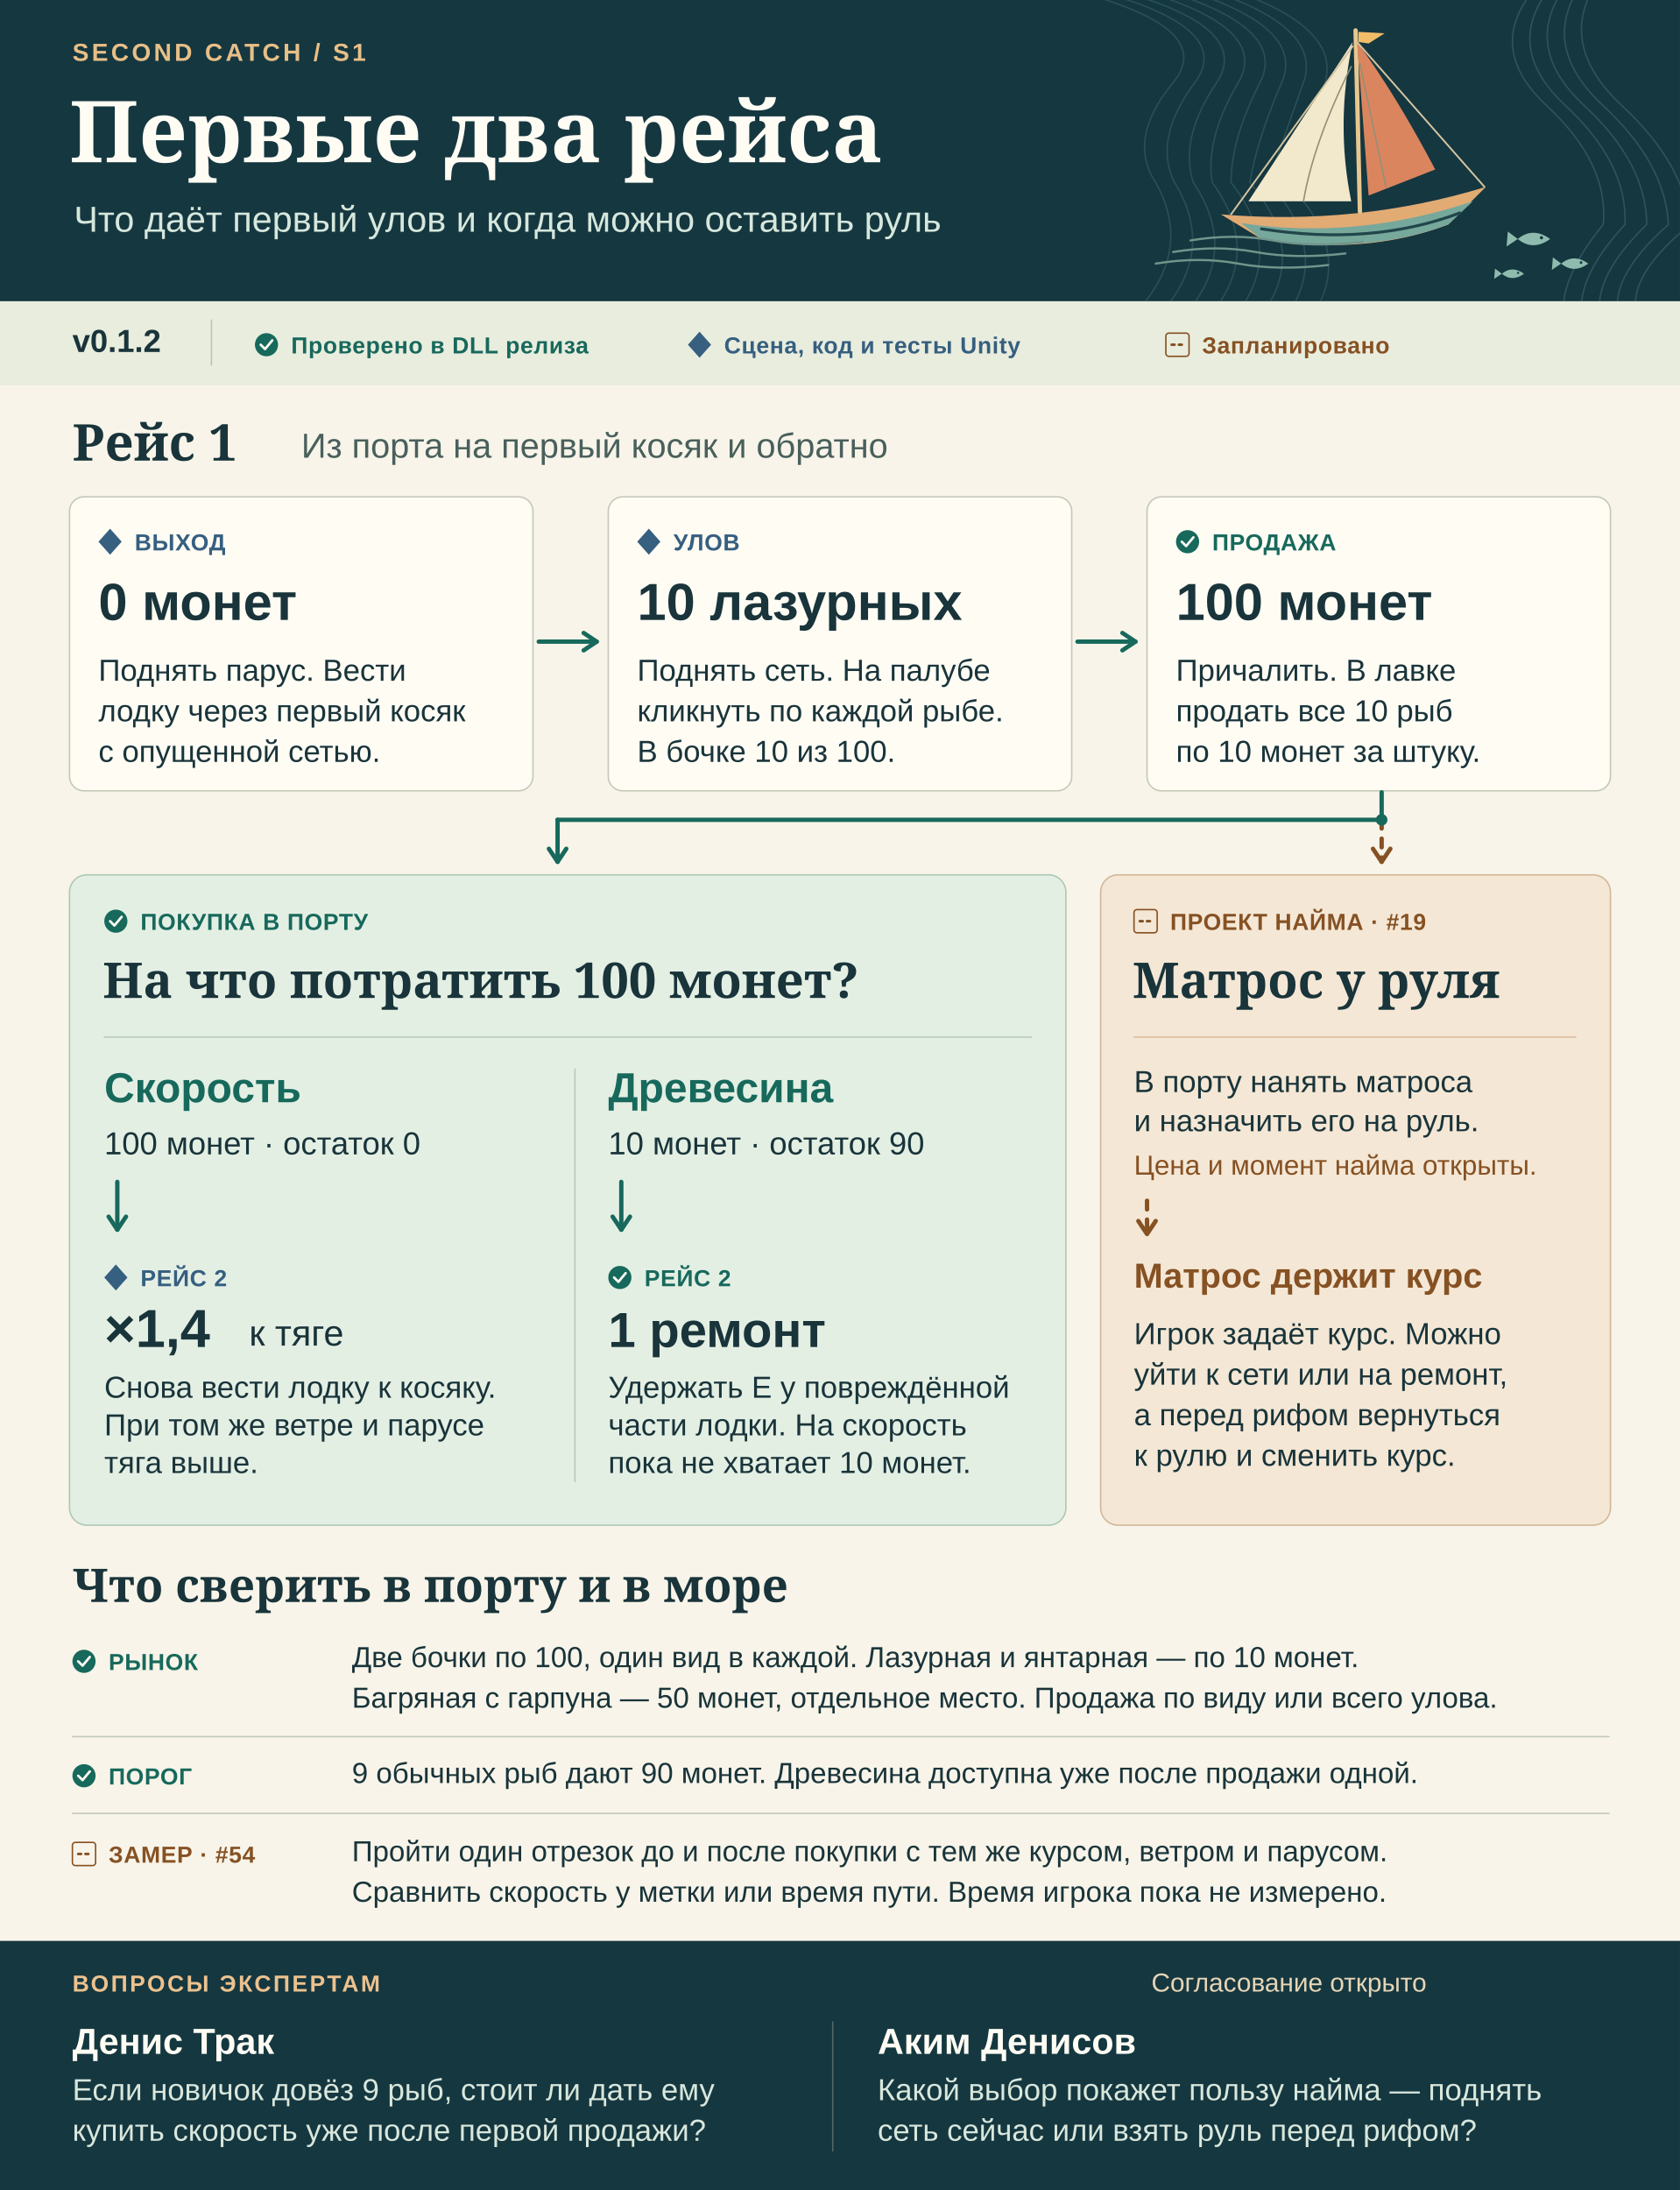
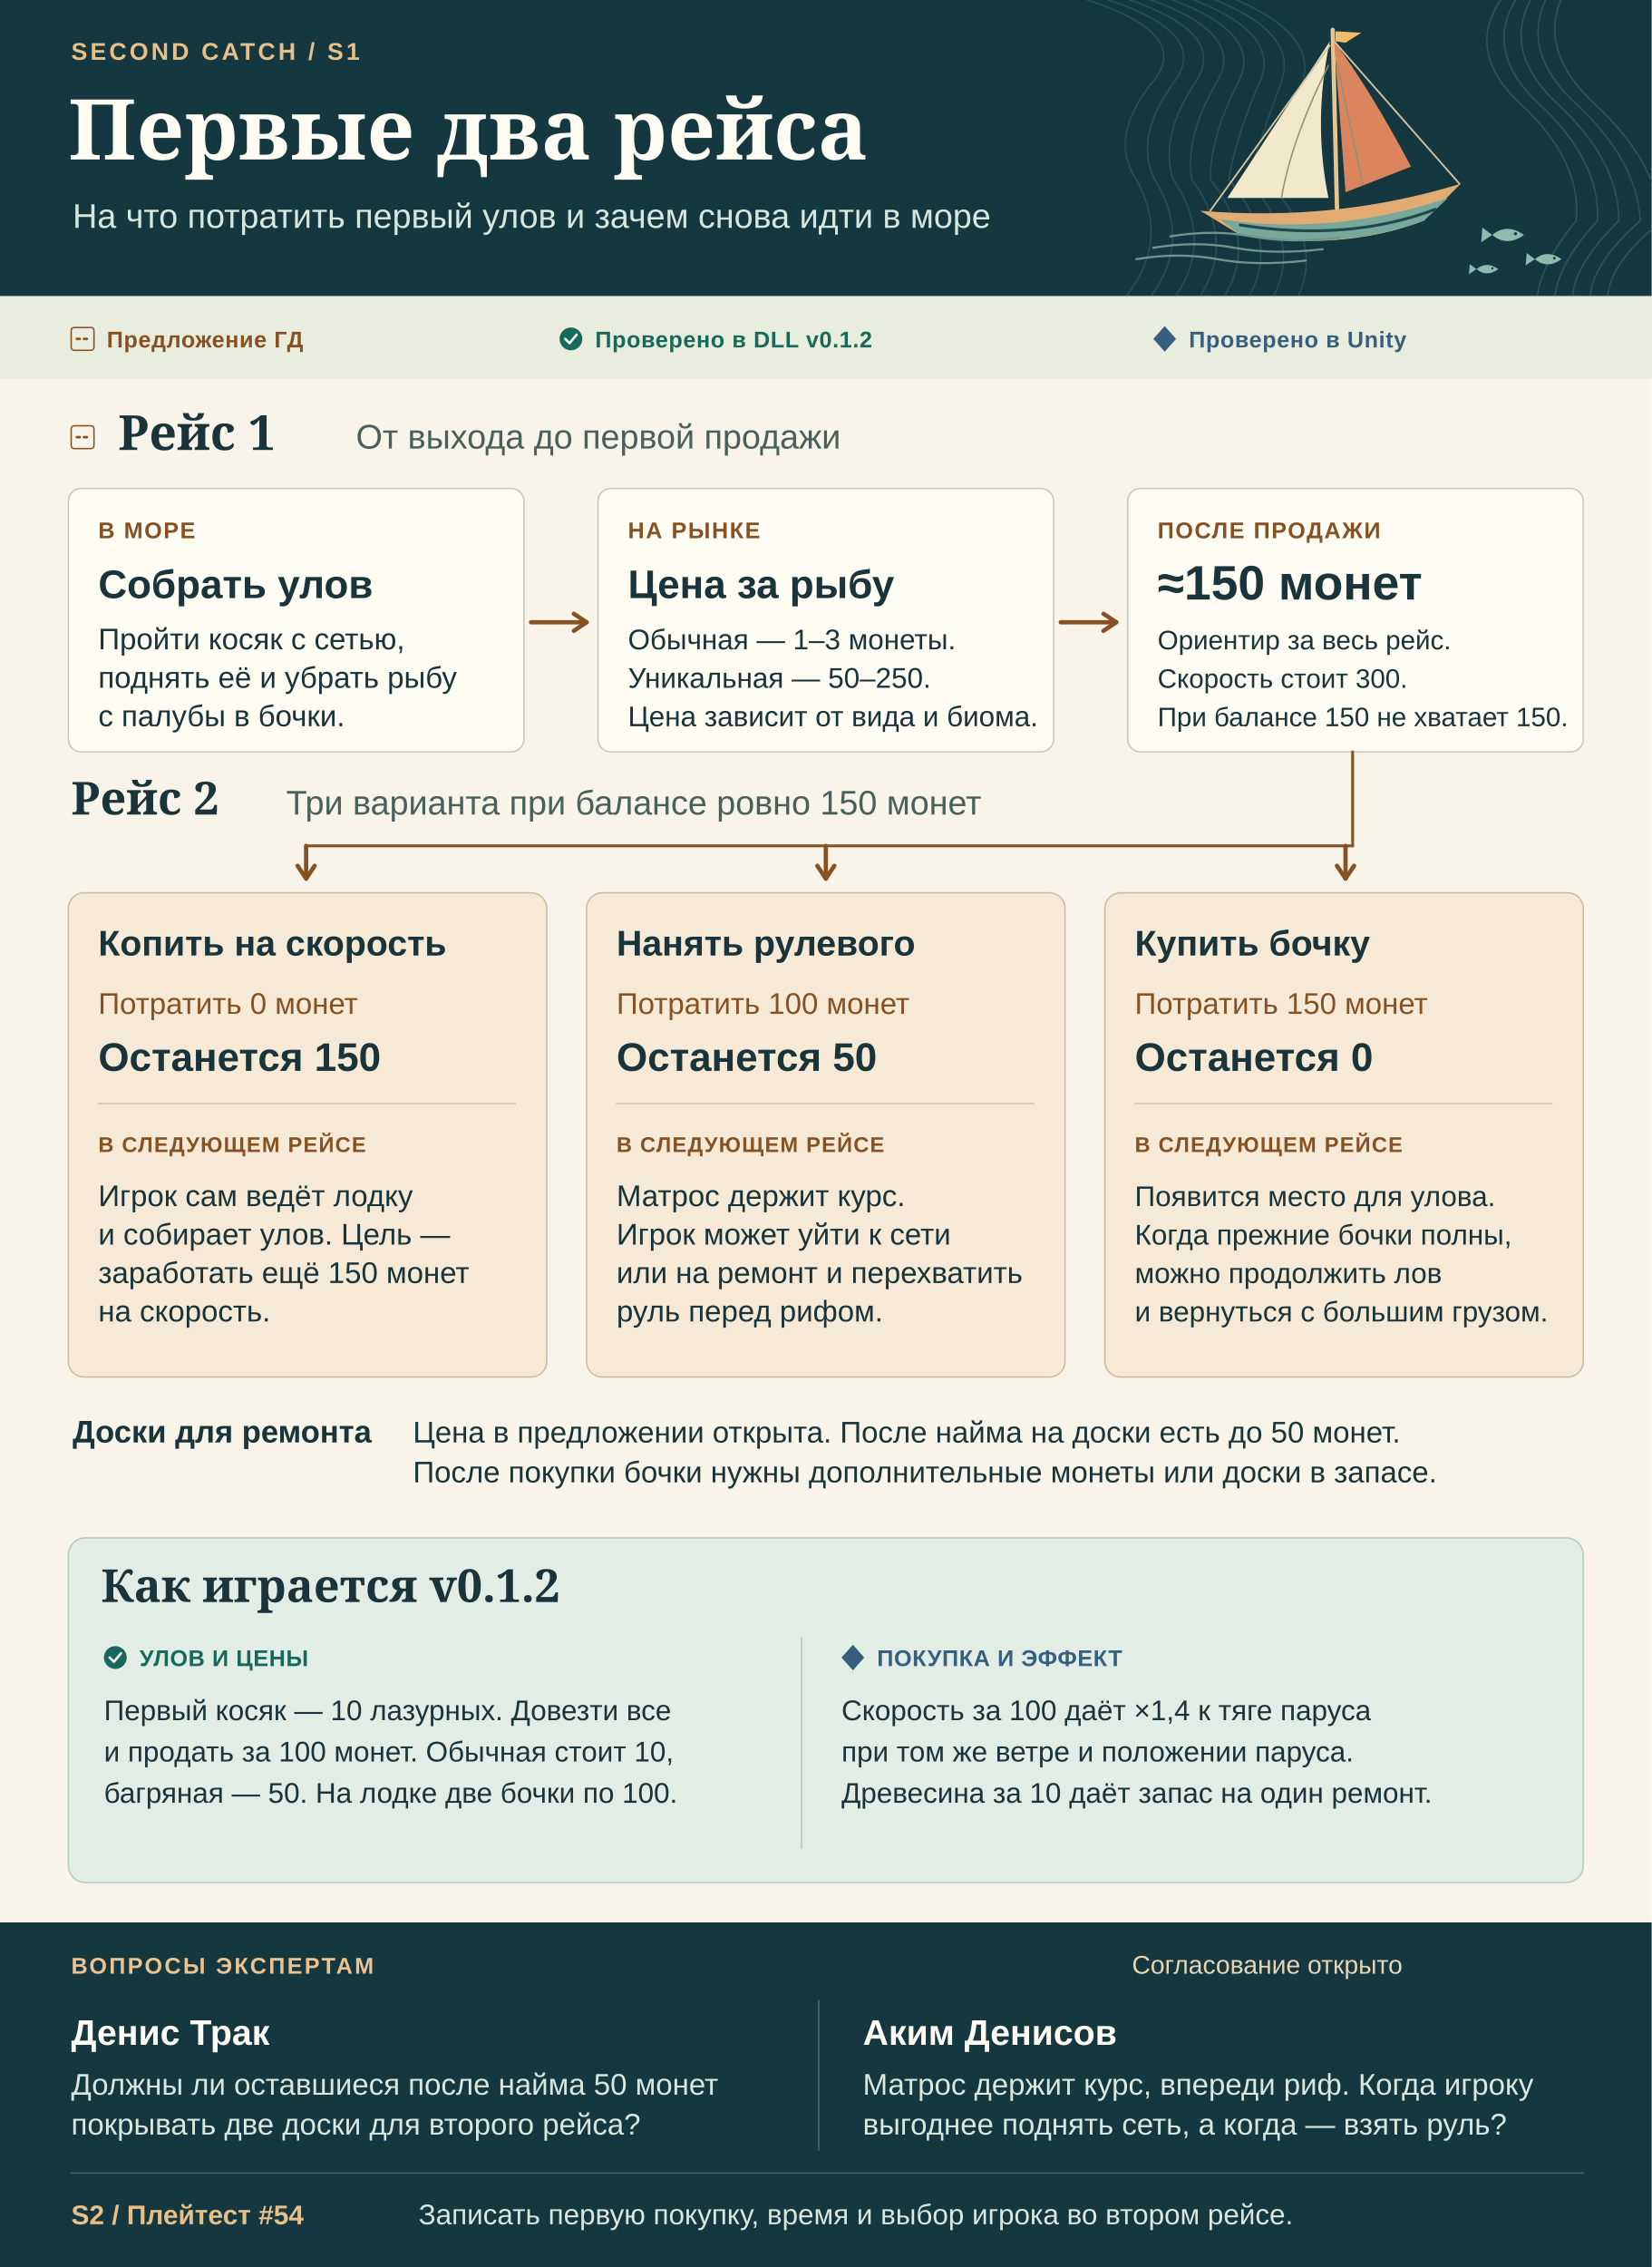
- <svg xmlns="http://www.w3.org/2000/svg" width="1160" height="1512" viewBox="0 0 1160 1512" role="img" aria-labelledby="title desc">
-   <rect x="0" y="0" width="1160" height="1512" rx="0" fill="#f8f4e9" stroke="none" />
+ <svg xmlns="http://www.w3.org/2000/svg" width="1160" height="1592" viewBox="0 0 1160 1592" role="img" aria-labelledby="title desc">
+   <rect x="0" y="0" width="1160" height="1592" rx="0" fill="#f8f4e9" stroke="none" />
  <rect x="0" y="0" width="1160" height="208" rx="0" fill="#153740" stroke="none" />
  <defs>
    <clipPath id="chart">
      <rect x="748" y="0" width="412" height="208" />
    </clipPath>
  </defs>
  <g clip-path="url(#chart)">
    <path d="M735 -8 Q842 18 810 57 T798 126 Q827 178 775 225" fill="none" stroke="#285057" stroke-width="1" stroke-linejoin="round" stroke-linecap="round" />
    <path d="M751 -8 Q854 18 825 57 T811 126 Q843 178 793 225" fill="none" stroke="#285057" stroke-width="1" stroke-linejoin="round" stroke-linecap="round" />
    <path d="M767 -8 Q866 18 840 57 T824 126 Q859 178 811 225" fill="none" stroke="#285057" stroke-width="1" stroke-linejoin="round" stroke-linecap="round" />
    <path d="M783 -8 Q878 18 855 57 T837 126 Q875 178 829 225" fill="none" stroke="#285057" stroke-width="1" stroke-linejoin="round" stroke-linecap="round" />
    <path d="M799 -8 Q890 18 870 57 T850 126 Q891 178 847 225" fill="none" stroke="#285057" stroke-width="1" stroke-linejoin="round" stroke-linecap="round" />
    <path d="M815 -8 Q902 18 885 57 T863 126 Q907 178 865 225" fill="none" stroke="#285057" stroke-width="1" stroke-linejoin="round" stroke-linecap="round" />
    <path d="M831 -8 Q914 18 900 57 T876 126 Q923 178 883 225" fill="none" stroke="#285057" stroke-width="1" stroke-linejoin="round" stroke-linecap="round" />
    <path d="M847 -8 Q926 18 915 57 T889 126 Q939 178 901 225" fill="none" stroke="#285057" stroke-width="1" stroke-linejoin="round" stroke-linecap="round" />
    <path d="M1060 -8 Q1025 33 1068 73 T1107 155 Q1075 194 1080 222" fill="none" stroke="#30535a" stroke-width="1" stroke-linejoin="round" stroke-linecap="round" />
    <path d="M1070 -8 Q1038 33 1081 73 T1122 155 Q1086 194 1093 222" fill="none" stroke="#30535a" stroke-width="1" stroke-linejoin="round" stroke-linecap="round" />
    <path d="M1080 -8 Q1051 33 1094 73 T1137 155 Q1097 194 1106 222" fill="none" stroke="#30535a" stroke-width="1" stroke-linejoin="round" stroke-linecap="round" />
    <path d="M1090 -8 Q1064 33 1107 73 T1152 155 Q1108 194 1119 222" fill="none" stroke="#30535a" stroke-width="1" stroke-linejoin="round" stroke-linecap="round" />
    <path d="M1100 -8 Q1077 33 1120 73 T1167 155 Q1119 194 1132 222" fill="none" stroke="#30535a" stroke-width="1" stroke-linejoin="round" stroke-linecap="round" />
    <path d="M843 148Q938 156 1026 129L1000 155Q942 177 871 165Z" fill="#e1ab73" stroke="none" stroke-width="1" stroke-linejoin="round" stroke-linecap="round" />
    <path d="M857 154Q936 166 1017 139L1000 155Q944 176 871 165Z" fill="#76a89b" stroke="none" stroke-width="1" stroke-linejoin="round" stroke-linecap="round" />
    <path d="M871 158Q947 170 1008 147" fill="none" stroke="#21464b" stroke-width="2" stroke-linejoin="round" stroke-linecap="round" />
    <path d="M939 146L936 21" fill="none" stroke="#e7c790" stroke-width="3" stroke-linejoin="round" stroke-linecap="round" />
    <path d="M934 29L862 139L933 139Q922 85 934 29Z" fill="#f2e8cc" stroke="none" stroke-width="1" stroke-linejoin="round" stroke-linecap="round" />
    <path d="M937 29Q963 64 991 117L945 135Z" fill="#db855e" stroke="none" stroke-width="1" stroke-linejoin="round" stroke-linecap="round" />
    <path d="M937 29L1025 129M934 32L850 148" fill="none" stroke="#d4c5a0" stroke-width="1.2" stroke-linejoin="round" stroke-linecap="round" />
    <path d="M933 46Q907 98 900 139M939 44L957 129" fill="none" stroke="#928f77" stroke-width="1" stroke-linejoin="round" stroke-linecap="round" />
    <path d="M938 22L956 23L945 30L938 29Z" fill="#f2bd68" stroke="none" stroke-width="1" stroke-linejoin="round" stroke-linecap="round" />
    <path d="M822 166q30 -5 57 0t62 1" fill="none" stroke="#71958a" stroke-width="1.5" stroke-linejoin="round" stroke-linecap="round" />
    <path d="M810 174q30 -5 57 0t62 1" fill="none" stroke="#71958a" stroke-width="1.5" stroke-linejoin="round" stroke-linecap="round" />
    <path d="M798 182q30 -5 57 0t62 1" fill="none" stroke="#71958a" stroke-width="1.5" stroke-linejoin="round" stroke-linecap="round" />
    <g transform="translate(1048 165) scale(0.86)">
      <path d="M0 0Q12 -10 26 0Q12 10 0 0L-9 6L-8 -6Z" fill="#8ebbae" stroke="none" stroke-width="1" stroke-linejoin="round" stroke-linecap="round" />
      <circle cx="19" cy="-1" r="1.3" fill="#153740" stroke="none" stroke-width="1" />
    </g>
    <g transform="translate(1078 182) scale(0.72)">
      <path d="M0 0Q12 -10 26 0Q12 10 0 0L-9 6L-8 -6Z" fill="#8ebbae" stroke="none" stroke-width="1" stroke-linejoin="round" stroke-linecap="round" />
      <circle cx="19" cy="-1" r="1.3" fill="#153740" stroke="none" stroke-width="1" />
    </g>
    <g transform="translate(1037 189) scale(0.59)">
      <path d="M0 0Q12 -10 26 0Q12 10 0 0L-9 6L-8 -6Z" fill="#8ebbae" stroke="none" stroke-width="1" stroke-linejoin="round" stroke-linecap="round" />
      <circle cx="19" cy="-1" r="1.3" fill="#153740" stroke="none" stroke-width="1" />
    </g>
  </g>
  <text x="50" y="42" font-family="Arial, sans-serif" font-size="17" font-weight="700" fill="#e7bf87" letter-spacing="2">SECOND CATCH   /   S1</text>
  <text x="48" y="112" font-family="Georgia, serif" font-size="59" font-weight="700" fill="#fffcf4" letter-spacing="0">Первые два рейса</text>
-   <text x="51" y="160" font-family="Arial, sans-serif" font-size="25" font-weight="400" fill="#d6e7dc" letter-spacing="0">Что даёт первый улов и когда можно оставить руль</text>
+   <text x="51" y="160" font-family="Arial, sans-serif" font-size="24" font-weight="400" fill="#d6e7dc" letter-spacing="0">На что потратить первый улов и зачем снова идти в море</text>
  <rect x="0" y="208" width="1160" height="58" rx="0" fill="#e9edde" stroke="none" />
-   <text x="50" y="243" font-family="Arial, sans-serif" font-size="22" font-weight="700" fill="#19343a" letter-spacing="0">v0.1.2</text>
-   <path d="M146 221L146 252" fill="none" stroke="#bdc6b7" stroke-width="1" stroke-linejoin="round" stroke-linecap="round" />
-   <circle cx="184" cy="238" r="8" fill="#17695c" stroke="none" stroke-width="1" />
-   <path d="M180 238l3 3l5 -6" fill="none" stroke="#fffcf4" stroke-width="1.7" stroke-linejoin="round" stroke-linecap="round" />
-   <text x="201" y="244" font-family="Arial, sans-serif" font-size="16" font-weight="700" fill="#17695c" letter-spacing="0.4">Проверено в DLL релиза</text>
-   <path d="M483 229l8 9l-8 9l-8 -9Z" fill="#365f80" stroke="none" stroke-width="1" stroke-linejoin="round" stroke-linecap="round" />
-   <text x="500" y="244" font-family="Arial, sans-serif" font-size="16" font-weight="700" fill="#365f80" letter-spacing="0.4">Сцена, код и тесты Unity</text>
-   <rect x="805" y="230" width="16" height="16" rx="2" fill="none" stroke="#865123" />
-   <path d="M809 238h8" fill="none" stroke="#865123" stroke-width="1.8" stroke-linejoin="round" stroke-linecap="round" stroke-dasharray="2 3" />
-   <text x="830" y="244" font-family="Arial, sans-serif" font-size="16" font-weight="700" fill="#865123" letter-spacing="0.4">Запланировано</text>
-   <text x="50" y="318" font-family="Georgia, serif" font-size="35" font-weight="700" fill="#19343a" letter-spacing="0">Рейс 1</text>
-   <text x="208" y="316" font-family="Arial, sans-serif" font-size="24" font-weight="400" fill="#49605c" letter-spacing="0">Из порта на первый косяк и обратно</text>
-   <rect x="48" y="343" width="320" height="203" rx="10" fill="#fffcf4" stroke="#c5c9b9" />
-   <rect x="420" y="343" width="320" height="203" rx="10" fill="#fffcf4" stroke="#c5c9b9" />
-   <rect x="792" y="343" width="320" height="203" rx="10" fill="#fffcf4" stroke="#c5c9b9" />
-   <path d="M76 365l8 9l-8 9l-8 -9Z" fill="#365f80" stroke="none" stroke-width="1" stroke-linejoin="round" stroke-linecap="round" />
-   <text x="93" y="380" font-family="Arial, sans-serif" font-size="16" font-weight="700" fill="#365f80" letter-spacing="0.4">ВЫХОД</text>
-   <path d="M448 365l8 9l-8 9l-8 -9Z" fill="#365f80" stroke="none" stroke-width="1" stroke-linejoin="round" stroke-linecap="round" />
-   <text x="465" y="380" font-family="Arial, sans-serif" font-size="16" font-weight="700" fill="#365f80" letter-spacing="0.4">УЛОВ</text>
-   <circle cx="820" cy="374" r="8" fill="#17695c" stroke="none" stroke-width="1" />
-   <path d="M816 374l3 3l5 -6" fill="none" stroke="#fffcf4" stroke-width="1.7" stroke-linejoin="round" stroke-linecap="round" />
-   <text x="837" y="380" font-family="Arial, sans-serif" font-size="16" font-weight="700" fill="#17695c" letter-spacing="0.4">ПРОДАЖА</text>
-   <text x="68" y="428" font-family="Arial, sans-serif" font-size="36" font-weight="700" fill="#19343a" letter-spacing="0">0 монет</text>
-   <text x="68" y="470" font-family="Arial, sans-serif" font-size="21" font-weight="400" fill="#19343a" letter-spacing="0">Поднять парус. Вести</text>
-   <text x="68" y="498" font-family="Arial, sans-serif" font-size="21" font-weight="400" fill="#19343a" letter-spacing="0">лодку через первый косяк</text>
-   <text x="68" y="526" font-family="Arial, sans-serif" font-size="21" font-weight="400" fill="#19343a" letter-spacing="0">с опущенной сетью.</text>
-   <text x="440" y="428" font-family="Arial, sans-serif" font-size="36" font-weight="700" fill="#19343a" letter-spacing="0">10 лазурных</text>
-   <text x="440" y="470" font-family="Arial, sans-serif" font-size="21" font-weight="400" fill="#19343a" letter-spacing="0">Поднять сеть. На палубе</text>
-   <text x="440" y="498" font-family="Arial, sans-serif" font-size="21" font-weight="400" fill="#19343a" letter-spacing="0">кликнуть по каждой рыбе.</text>
-   <text x="440" y="526" font-family="Arial, sans-serif" font-size="21" font-weight="400" fill="#19343a" letter-spacing="0">В бочке 10 из 100.</text>
-   <text x="812" y="428" font-family="Arial, sans-serif" font-size="36" font-weight="700" fill="#19343a" letter-spacing="0">100 монет</text>
-   <text x="812" y="470" font-family="Arial, sans-serif" font-size="21" font-weight="400" fill="#19343a" letter-spacing="0">Причалить. В лавке</text>
-   <text x="812" y="498" font-family="Arial, sans-serif" font-size="21" font-weight="400" fill="#19343a" letter-spacing="0">продать все 10 рыб</text>
-   <text x="812" y="526" font-family="Arial, sans-serif" font-size="21" font-weight="400" fill="#19343a" letter-spacing="0">по 10 монет за штуку.</text>
-   <path d="M372 443h40" fill="none" stroke="#17695c" stroke-width="3" stroke-linejoin="round" stroke-linecap="round" />
-   <path d="M403 437L412 443L403 449" fill="none" stroke="#17695c" stroke-width="3" stroke-linejoin="round" stroke-linecap="round" />
-   <path d="M744 443h40" fill="none" stroke="#17695c" stroke-width="3" stroke-linejoin="round" stroke-linecap="round" />
-   <path d="M775 437L784 443L775 449" fill="none" stroke="#17695c" stroke-width="3" stroke-linejoin="round" stroke-linecap="round" />
-   <path d="M954 547v19H385" fill="none" stroke="#17695c" stroke-width="3" stroke-linejoin="round" stroke-linecap="round" />
-   <path d="M385 566v29" fill="none" stroke="#17695c" stroke-width="3" stroke-linejoin="round" stroke-linecap="round" />
-   <path d="M379 586L385 595L391 586" fill="none" stroke="#17695c" stroke-width="3" stroke-linejoin="round" stroke-linecap="round" />
-   <path d="M954 566v29" fill="none" stroke="#865123" stroke-width="3" stroke-linejoin="round" stroke-linecap="round" stroke-dasharray="6 7" />
-   <path d="M948 586L954 595L960 586" fill="none" stroke="#865123" stroke-width="3" stroke-linejoin="round" stroke-linecap="round" />
-   <circle cx="954" cy="566" r="4" fill="#17695c" stroke="none" stroke-width="1" />
-   <rect x="48" y="604" width="688" height="449" rx="12" fill="#e4efe4" stroke="#aec7b8" />
-   <circle cx="80" cy="636" r="8" fill="#17695c" stroke="none" stroke-width="1" />
-   <path d="M76 636l3 3l5 -6" fill="none" stroke="#fffcf4" stroke-width="1.7" stroke-linejoin="round" stroke-linecap="round" />
-   <text x="97" y="642" font-family="Arial, sans-serif" font-size="16" font-weight="700" fill="#17695c" letter-spacing="0.4">ПОКУПКА В ПОРТУ</text>
-   <text x="71" y="689" font-family="Georgia, serif" font-size="34" font-weight="700" fill="#19343a" letter-spacing="0">На что потратить 100 монет?</text>
-   <path d="M72 716L712 716" fill="none" stroke="#b5cabc" stroke-width="1" stroke-linejoin="round" stroke-linecap="round" />
-   <path d="M397 738L397 1023" fill="none" stroke="#b5cabc" stroke-width="1" stroke-linejoin="round" stroke-linecap="round" />
-   <text x="72" y="761" font-family="Arial, sans-serif" font-size="29" font-weight="700" fill="#17695c" letter-spacing="0">Скорость</text>
-   <text x="420" y="761" font-family="Arial, sans-serif" font-size="29" font-weight="700" fill="#17695c" letter-spacing="0">Древесина</text>
-   <text x="72" y="797" font-family="Arial, sans-serif" font-size="22" font-weight="400" fill="#19343a" letter-spacing="0">100 монет · остаток 0</text>
-   <text x="420" y="797" font-family="Arial, sans-serif" font-size="22" font-weight="400" fill="#19343a" letter-spacing="0">10 монет · остаток 90</text>
-   <path d="M81 816v33" fill="none" stroke="#17695c" stroke-width="3" stroke-linejoin="round" stroke-linecap="round" />
-   <path d="M75 840L81 849L87 840" fill="none" stroke="#17695c" stroke-width="3" stroke-linejoin="round" stroke-linecap="round" />
-   <path d="M429 816v33" fill="none" stroke="#17695c" stroke-width="3" stroke-linejoin="round" stroke-linecap="round" />
-   <path d="M423 840L429 849L435 840" fill="none" stroke="#17695c" stroke-width="3" stroke-linejoin="round" stroke-linecap="round" />
-   <path d="M80 873l8 9l-8 9l-8 -9Z" fill="#365f80" stroke="none" stroke-width="1" stroke-linejoin="round" stroke-linecap="round" />
-   <text x="97" y="888" font-family="Arial, sans-serif" font-size="16" font-weight="700" fill="#365f80" letter-spacing="0.4">РЕЙС 2</text>
-   <circle cx="428" cy="882" r="8" fill="#17695c" stroke="none" stroke-width="1" />
-   <path d="M424 882l3 3l5 -6" fill="none" stroke="#fffcf4" stroke-width="1.7" stroke-linejoin="round" stroke-linecap="round" />
-   <text x="445" y="888" font-family="Arial, sans-serif" font-size="16" font-weight="700" fill="#17695c" letter-spacing="0.4">РЕЙС 2</text>
-   <text x="72" y="930" font-family="Arial, sans-serif" font-size="37" font-weight="700" fill="#19343a" letter-spacing="0">×1,4</text>
-   <text x="172" y="929" font-family="Arial, sans-serif" font-size="25" font-weight="400" fill="#19343a" letter-spacing="0">к тяге</text>
-   <text x="420" y="930" font-family="Arial, sans-serif" font-size="34" font-weight="700" fill="#19343a" letter-spacing="0">1 ремонт</text>
-   <text x="72" y="965" font-family="Arial, sans-serif" font-size="21" font-weight="400" fill="#19343a" letter-spacing="0">Снова вести лодку к косяку.</text>
-   <text x="72" y="991" font-family="Arial, sans-serif" font-size="21" font-weight="400" fill="#19343a" letter-spacing="0">При том же ветре и парусе</text>
-   <text x="72" y="1017" font-family="Arial, sans-serif" font-size="21" font-weight="400" fill="#19343a" letter-spacing="0">тяга выше.</text>
-   <text x="420" y="965" font-family="Arial, sans-serif" font-size="21" font-weight="400" fill="#19343a" letter-spacing="0">Удержать E у повреждённой</text>
-   <text x="420" y="991" font-family="Arial, sans-serif" font-size="21" font-weight="400" fill="#19343a" letter-spacing="0">части лодки. На скорость</text>
-   <text x="420" y="1017" font-family="Arial, sans-serif" font-size="21" font-weight="400" fill="#19343a" letter-spacing="0">пока не хватает 10 монет.</text>
-   <rect x="760" y="604" width="352" height="449" rx="12" fill="#f4e7d5" stroke="#d2b898" />
-   <rect x="783" y="628" width="16" height="16" rx="2" fill="none" stroke="#865123" />
-   <path d="M787 636h8" fill="none" stroke="#865123" stroke-width="1.8" stroke-linejoin="round" stroke-linecap="round" stroke-dasharray="2 3" />
-   <text x="808" y="642" font-family="Arial, sans-serif" font-size="16" font-weight="700" fill="#865123" letter-spacing="0.4">ПРОЕКТ НАЙМА · #19</text>
-   <text x="782" y="689" font-family="Georgia, serif" font-size="34" font-weight="700" fill="#19343a" letter-spacing="0">Матрос у руля</text>
-   <path d="M783 716L1088 716" fill="none" stroke="#d8bea0" stroke-width="1" stroke-linejoin="round" stroke-linecap="round" />
-   <text x="783" y="754" font-family="Arial, sans-serif" font-size="21" font-weight="400" fill="#19343a" letter-spacing="0">В порту нанять матроса</text>
-   <text x="783" y="781" font-family="Arial, sans-serif" font-size="21" font-weight="400" fill="#19343a" letter-spacing="0">и назначить его на руль.</text>
-   <text x="783" y="811" font-family="Arial, sans-serif" font-size="19" font-weight="400" fill="#865123" letter-spacing="0">Цена и момент найма открыты.</text>
-   <path d="M792 829v23" fill="none" stroke="#865123" stroke-width="3" stroke-linejoin="round" stroke-linecap="round" stroke-dasharray="6 7" />
-   <path d="M786 843L792 852L798 843" fill="none" stroke="#865123" stroke-width="3" stroke-linejoin="round" stroke-linecap="round" />
-   <text x="783" y="889" font-family="Arial, sans-serif" font-size="24" font-weight="700" fill="#865123" letter-spacing="0">Матрос держит курс</text>
-   <text x="783" y="928" font-family="Arial, sans-serif" font-size="21" font-weight="400" fill="#19343a" letter-spacing="0">Игрок задаёт курс. Можно</text>
-   <text x="783" y="956" font-family="Arial, sans-serif" font-size="21" font-weight="400" fill="#19343a" letter-spacing="0">уйти к сети или на ремонт,</text>
-   <text x="783" y="984" font-family="Arial, sans-serif" font-size="21" font-weight="400" fill="#19343a" letter-spacing="0">а перед рифом вернуться</text>
-   <text x="783" y="1012" font-family="Arial, sans-serif" font-size="21" font-weight="400" fill="#19343a" letter-spacing="0">к рулю и сменить курс.</text>
-   <text x="50" y="1106" font-family="Georgia, serif" font-size="32" font-weight="700" fill="#19343a" letter-spacing="0">Что сверить в порту и в море</text>
-   <circle cx="58" cy="1147" r="8" fill="#17695c" stroke="none" stroke-width="1" />
-   <path d="M54 1147l3 3l5 -6" fill="none" stroke="#fffcf4" stroke-width="1.7" stroke-linejoin="round" stroke-linecap="round" />
-   <text x="75" y="1153" font-family="Arial, sans-serif" font-size="16" font-weight="700" fill="#17695c" letter-spacing="0.4">РЫНОК</text>
-   <text x="243" y="1151" font-family="Arial, sans-serif" font-size="20" font-weight="400" fill="#19343a" letter-spacing="0">Две бочки по 100, один вид в каждой. Лазурная и янтарная — по 10 монет.</text>
-   <text x="243" y="1179" font-family="Arial, sans-serif" font-size="20" font-weight="400" fill="#19343a" letter-spacing="0">Багряная с гарпуна — 50 монет, отдельное место. Продажа по виду или всего улова.</text>
-   <path d="M50 1199L1111 1199" fill="none" stroke="#c5c9b9" stroke-width="1" stroke-linejoin="round" stroke-linecap="round" />
-   <circle cx="58" cy="1226" r="8" fill="#17695c" stroke="none" stroke-width="1" />
-   <path d="M54 1226l3 3l5 -6" fill="none" stroke="#fffcf4" stroke-width="1.7" stroke-linejoin="round" stroke-linecap="round" />
-   <text x="75" y="1232" font-family="Arial, sans-serif" font-size="16" font-weight="700" fill="#17695c" letter-spacing="0.4">ПОРОГ</text>
-   <text x="243" y="1231" font-family="Arial, sans-serif" font-size="20" font-weight="400" fill="#19343a" letter-spacing="0">9 обычных рыб дают 90 монет. Древесина доступна уже после продажи одной.</text>
-   <path d="M50 1252L1111 1252" fill="none" stroke="#c5c9b9" stroke-width="1" stroke-linejoin="round" stroke-linecap="round" />
-   <rect x="50" y="1272" width="16" height="16" rx="2" fill="none" stroke="#865123" />
-   <path d="M54 1280h8" fill="none" stroke="#865123" stroke-width="1.8" stroke-linejoin="round" stroke-linecap="round" stroke-dasharray="2 3" />
-   <text x="75" y="1286" font-family="Arial, sans-serif" font-size="16" font-weight="700" fill="#865123" letter-spacing="0.4">ЗАМЕР · #54</text>
-   <text x="243" y="1285" font-family="Arial, sans-serif" font-size="20" font-weight="400" fill="#19343a" letter-spacing="0">Пройти один отрезок до и после покупки с тем же курсом, ветром и парусом.</text>
-   <text x="243" y="1313" font-family="Arial, sans-serif" font-size="20" font-weight="400" fill="#19343a" letter-spacing="0">Сравнить скорость у метки или время пути. Время игрока пока не измерено.</text>
-   <rect x="0" y="1340" width="1160" height="172" rx="0" fill="#153740" stroke="none" />
-   <text x="50" y="1375" font-family="Arial, sans-serif" font-size="16" font-weight="700" fill="#ecc28e" letter-spacing="1.5">ВОПРОСЫ ЭКСПЕРТАМ</text>
-   <text x="795" y="1375" font-family="Arial, sans-serif" font-size="18" font-weight="400" fill="#e6d5b6" letter-spacing="0">Согласование открыто</text>
-   <path d="M575 1396L575 1485" fill="none" stroke="#4e6768" stroke-width="1" stroke-linejoin="round" stroke-linecap="round" />
-   <text x="50" y="1418" font-family="Arial, sans-serif" font-size="25" font-weight="700" fill="#fffcf4" letter-spacing="0">Денис Трак</text>
-   <text x="50" y="1450" font-family="Arial, sans-serif" font-size="21" font-weight="400" fill="#d9e7dc" letter-spacing="0">Если новичок довёз 9 рыб, стоит ли дать ему</text>
-   <text x="50" y="1478" font-family="Arial, sans-serif" font-size="21" font-weight="400" fill="#d9e7dc" letter-spacing="0">купить скорость уже после первой продажи?</text>
-   <text x="606" y="1418" font-family="Arial, sans-serif" font-size="25" font-weight="700" fill="#fffcf4" letter-spacing="0">Аким Денисов</text>
-   <text x="606" y="1450" font-family="Arial, sans-serif" font-size="21" font-weight="400" fill="#d9e7dc" letter-spacing="0">Какой выбор покажет пользу найма — поднять</text>
-   <text x="606" y="1478" font-family="Arial, sans-serif" font-size="21" font-weight="400" fill="#d9e7dc" letter-spacing="0">сеть сейчас или взять руль перед рифом?</text>
+   <rect x="50" y="230" width="16" height="16" rx="2" fill="none" stroke="#865123" />
+   <path d="M54 238h8" fill="none" stroke="#865123" stroke-width="1.8" stroke-linejoin="round" stroke-linecap="round" stroke-dasharray="2 3" />
+   <text x="75" y="244" font-family="Arial, sans-serif" font-size="16" font-weight="700" fill="#865123" letter-spacing="0.4">Предложение ГД</text>
+   <circle cx="401" cy="238" r="8" fill="#17695c" stroke="none" stroke-width="1" />
+   <path d="M397 238l3 3l5 -6" fill="none" stroke="#fffcf4" stroke-width="1.7" stroke-linejoin="round" stroke-linecap="round" />
+   <text x="418" y="244" font-family="Arial, sans-serif" font-size="16" font-weight="700" fill="#17695c" letter-spacing="0.4">Проверено в DLL v0.1.2</text>
+   <path d="M818 229l8 9l-8 9l-8 -9Z" fill="#365f80" stroke="none" stroke-width="1" stroke-linejoin="round" stroke-linecap="round" />
+   <text x="835" y="244" font-family="Arial, sans-serif" font-size="16" font-weight="700" fill="#365f80" letter-spacing="0.4">Проверено в Unity</text>
+   <rect x="50" y="299" width="16" height="16" rx="2" fill="none" stroke="#865123" />
+   <path d="M54 307h8" fill="none" stroke="#865123" stroke-width="1.8" stroke-linejoin="round" stroke-linecap="round" stroke-dasharray="2 3" />
+   <text x="83" y="316" font-family="Georgia, serif" font-size="34" font-weight="700" fill="#19343a" letter-spacing="0">Рейс 1</text>
+   <text x="250" y="315" font-family="Arial, sans-serif" font-size="24" font-weight="400" fill="#49605c" letter-spacing="0">От выхода до первой продажи</text>
+   <rect x="48" y="343" width="320" height="185" rx="9" fill="#fffcf4" stroke="#c5c9b9" />
+   <rect x="420" y="343" width="320" height="185" rx="9" fill="#fffcf4" stroke="#c5c9b9" />
+   <rect x="792" y="343" width="320" height="185" rx="9" fill="#fffcf4" stroke="#c5c9b9" />
+   <text x="69" y="378" font-family="Arial, sans-serif" font-size="16" font-weight="700" fill="#865123" letter-spacing="1">В МОРЕ</text>
+   <text x="69" y="420" font-family="Arial, sans-serif" font-size="28" font-weight="700" fill="#19343a" letter-spacing="0">Собрать улов</text>
+   <text x="69" y="456" font-family="Arial, sans-serif" font-size="21" font-weight="400" fill="#19343a" letter-spacing="0">Пройти косяк с сетью,</text>
+   <text x="69" y="483" font-family="Arial, sans-serif" font-size="21" font-weight="400" fill="#19343a" letter-spacing="0">поднять её и убрать рыбу</text>
+   <text x="69" y="510" font-family="Arial, sans-serif" font-size="21" font-weight="400" fill="#19343a" letter-spacing="0">с палубы в бочки.</text>
+   <text x="441" y="378" font-family="Arial, sans-serif" font-size="16" font-weight="700" fill="#865123" letter-spacing="1">НА РЫНКЕ</text>
+   <text x="441" y="420" font-family="Arial, sans-serif" font-size="28" font-weight="700" fill="#19343a" letter-spacing="0">Цена за рыбу</text>
+   <text x="441" y="456" font-family="Arial, sans-serif" font-size="20" font-weight="400" fill="#19343a" letter-spacing="0">Обычная — 1–3 монеты.</text>
+   <text x="441" y="483" font-family="Arial, sans-serif" font-size="20" font-weight="400" fill="#19343a" letter-spacing="0">Уникальная — 50–250.</text>
+   <text x="441" y="510" font-family="Arial, sans-serif" font-size="20" font-weight="400" fill="#19343a" letter-spacing="0">Цена зависит от вида и биома.</text>
+   <text x="813" y="378" font-family="Arial, sans-serif" font-size="16" font-weight="700" fill="#865123" letter-spacing="1">ПОСЛЕ ПРОДАЖИ</text>
+   <text x="813" y="421" font-family="Arial, sans-serif" font-size="34" font-weight="700" fill="#19343a" letter-spacing="0">≈150 монет</text>
+   <text x="813" y="456" font-family="Arial, sans-serif" font-size="18.8" font-weight="400" fill="#19343a" letter-spacing="0">Ориентир за весь рейс.</text>
+   <text x="813" y="483" font-family="Arial, sans-serif" font-size="18.8" font-weight="400" fill="#19343a" letter-spacing="0">Скорость стоит 300.</text>
+   <text x="813" y="510" font-family="Arial, sans-serif" font-size="18.8" font-weight="400" fill="#19343a" letter-spacing="0">При балансе 150 не хватает 150.</text>
+   <path d="M373 437h39" fill="none" stroke="#865123" stroke-width="3" stroke-linejoin="round" stroke-linecap="round" />
+   <path d="M403 431L412 437L403 443" fill="none" stroke="#865123" stroke-width="3" stroke-linejoin="round" stroke-linecap="round" />
+   <path d="M745 437h39" fill="none" stroke="#865123" stroke-width="3" stroke-linejoin="round" stroke-linecap="round" />
+   <path d="M775 431L784 437L775 443" fill="none" stroke="#865123" stroke-width="3" stroke-linejoin="round" stroke-linecap="round" />
+   <path d="M950 528L950 594" fill="none" stroke="#865123" stroke-width="2" stroke-linejoin="round" stroke-linecap="round" />
+   <path d="M215 594L950 594" fill="none" stroke="#865123" stroke-width="2" stroke-linejoin="round" stroke-linecap="round" />
+   <text x="50" y="572" font-family="Georgia, serif" font-size="32" font-weight="700" fill="#19343a" letter-spacing="0">Рейс 2</text>
+   <text x="201" y="572" font-family="Arial, sans-serif" font-size="24" font-weight="400" fill="#49605c" letter-spacing="0">Три варианта при балансе ровно 150 монет</text>
+   <path d="M215 594v23" fill="none" stroke="#865123" stroke-width="3" stroke-linejoin="round" stroke-linecap="round" />
+   <path d="M209 608L215 617L221 608" fill="none" stroke="#865123" stroke-width="3" stroke-linejoin="round" stroke-linecap="round" />
+   <path d="M580 594v23" fill="none" stroke="#865123" stroke-width="3" stroke-linejoin="round" stroke-linecap="round" />
+   <path d="M574 608L580 617L586 608" fill="none" stroke="#865123" stroke-width="3" stroke-linejoin="round" stroke-linecap="round" />
+   <path d="M945 594v23" fill="none" stroke="#865123" stroke-width="3" stroke-linejoin="round" stroke-linecap="round" />
+   <path d="M939 608L945 617L951 608" fill="none" stroke="#865123" stroke-width="3" stroke-linejoin="round" stroke-linecap="round" />
+   <rect x="48" y="627" width="336" height="340" rx="11" fill="#f6ead7" stroke="#cdbb9d" />
+   <rect x="412" y="627" width="336" height="340" rx="11" fill="#f6ead7" stroke="#cdbb9d" />
+   <rect x="776" y="627" width="336" height="340" rx="11" fill="#f6ead7" stroke="#cdbb9d" />
+   <text x="69" y="671" font-family="Arial, sans-serif" font-size="25" font-weight="700" fill="#19343a" letter-spacing="0">Копить на скорость</text>
+   <text x="69" y="712" font-family="Arial, sans-serif" font-size="21" font-weight="400" fill="#865123" letter-spacing="0">Потратить 0 монет</text>
+   <text x="69" y="752" font-family="Arial, sans-serif" font-size="28" font-weight="700" fill="#19343a" letter-spacing="0">Останется 150</text>
+   <path d="M69 775L362 775" fill="none" stroke="#d3c2a6" stroke-width="1" stroke-linejoin="round" stroke-linecap="round" />
+   <text x="69" y="809" font-family="Arial, sans-serif" font-size="15" font-weight="700" fill="#865123" letter-spacing="0.8">В СЛЕДУЮЩЕМ РЕЙСЕ</text>
+   <text x="433" y="671" font-family="Arial, sans-serif" font-size="25" font-weight="700" fill="#19343a" letter-spacing="0">Нанять рулевого</text>
+   <text x="433" y="712" font-family="Arial, sans-serif" font-size="21" font-weight="400" fill="#865123" letter-spacing="0">Потратить 100 монет</text>
+   <text x="433" y="752" font-family="Arial, sans-serif" font-size="28" font-weight="700" fill="#19343a" letter-spacing="0">Останется 50</text>
+   <path d="M433 775L726 775" fill="none" stroke="#d3c2a6" stroke-width="1" stroke-linejoin="round" stroke-linecap="round" />
+   <text x="433" y="809" font-family="Arial, sans-serif" font-size="15" font-weight="700" fill="#865123" letter-spacing="0.8">В СЛЕДУЮЩЕМ РЕЙСЕ</text>
+   <text x="797" y="671" font-family="Arial, sans-serif" font-size="25" font-weight="700" fill="#19343a" letter-spacing="0">Купить бочку</text>
+   <text x="797" y="712" font-family="Arial, sans-serif" font-size="21" font-weight="400" fill="#865123" letter-spacing="0">Потратить 150 монет</text>
+   <text x="797" y="752" font-family="Arial, sans-serif" font-size="28" font-weight="700" fill="#19343a" letter-spacing="0">Останется 0</text>
+   <path d="M797 775L1090 775" fill="none" stroke="#d3c2a6" stroke-width="1" stroke-linejoin="round" stroke-linecap="round" />
+   <text x="797" y="809" font-family="Arial, sans-serif" font-size="15" font-weight="700" fill="#865123" letter-spacing="0.8">В СЛЕДУЮЩЕМ РЕЙСЕ</text>
+   <text x="69" y="847" font-family="Arial, sans-serif" font-size="21" font-weight="400" fill="#19343a" letter-spacing="0">Игрок сам ведёт лодку</text>
+   <text x="69" y="874" font-family="Arial, sans-serif" font-size="21" font-weight="400" fill="#19343a" letter-spacing="0">и собирает улов. Цель —</text>
+   <text x="69" y="901" font-family="Arial, sans-serif" font-size="21" font-weight="400" fill="#19343a" letter-spacing="0">заработать ещё 150 монет</text>
+   <text x="69" y="928" font-family="Arial, sans-serif" font-size="21" font-weight="400" fill="#19343a" letter-spacing="0">на скорость.</text>
+   <text x="433" y="847" font-family="Arial, sans-serif" font-size="21" font-weight="400" fill="#19343a" letter-spacing="0">Матрос держит курс.</text>
+   <text x="433" y="874" font-family="Arial, sans-serif" font-size="21" font-weight="400" fill="#19343a" letter-spacing="0">Игрок может уйти к сети</text>
+   <text x="433" y="901" font-family="Arial, sans-serif" font-size="21" font-weight="400" fill="#19343a" letter-spacing="0">или на ремонт и перехватить</text>
+   <text x="433" y="928" font-family="Arial, sans-serif" font-size="21" font-weight="400" fill="#19343a" letter-spacing="0">руль перед рифом.</text>
+   <text x="797" y="847" font-family="Arial, sans-serif" font-size="20" font-weight="400" fill="#19343a" letter-spacing="0">Появится место для улова.</text>
+   <text x="797" y="874" font-family="Arial, sans-serif" font-size="20" font-weight="400" fill="#19343a" letter-spacing="0">Когда прежние бочки полны,</text>
+   <text x="797" y="901" font-family="Arial, sans-serif" font-size="20" font-weight="400" fill="#19343a" letter-spacing="0">можно продолжить лов</text>
+   <text x="797" y="928" font-family="Arial, sans-serif" font-size="20" font-weight="400" fill="#19343a" letter-spacing="0">и вернуться с большим грузом.</text>
+   <text x="51" y="1013" font-family="Arial, sans-serif" font-size="22" font-weight="700" fill="#19343a" letter-spacing="0">Доски для ремонта</text>
+   <text x="290" y="1013" font-family="Arial, sans-serif" font-size="21" font-weight="400" fill="#19343a" letter-spacing="0">Цена в предложении открыта. После найма на доски есть до 50 монет.</text>
+   <text x="290" y="1041" font-family="Arial, sans-serif" font-size="21" font-weight="400" fill="#19343a" letter-spacing="0">После покупки бочки нужны дополнительные монеты или доски в запасе.</text>
+   <rect x="48" y="1080" width="1064" height="242" rx="12" fill="#e2eee5" stroke="#b5cbbf" />
+   <text x="71" y="1125" font-family="Georgia, serif" font-size="32" font-weight="700" fill="#19343a" letter-spacing="0">Как играется v0.1.2</text>
+   <circle cx="81" cy="1164" r="8" fill="#17695c" stroke="none" stroke-width="1" />
+   <path d="M77 1164l3 3l5 -6" fill="none" stroke="#fffcf4" stroke-width="1.7" stroke-linejoin="round" stroke-linecap="round" />
+   <text x="98" y="1170" font-family="Arial, sans-serif" font-size="16" font-weight="700" fill="#17695c" letter-spacing="0.4">УЛОВ И ЦЕНЫ</text>
+   <text x="73" y="1208" font-family="Arial, sans-serif" font-size="20" font-weight="400" fill="#19343a" letter-spacing="0">Первый косяк — 10 лазурных. Довезти все</text>
+   <text x="73" y="1237" font-family="Arial, sans-serif" font-size="20" font-weight="400" fill="#19343a" letter-spacing="0">и продать за 100 монет. Обычная стоит 10,</text>
+   <text x="73" y="1266" font-family="Arial, sans-serif" font-size="20" font-weight="400" fill="#19343a" letter-spacing="0">багряная — 50. На лодке две бочки по 100.</text>
+   <path d="M563 1150L563 1298" fill="none" stroke="#b5cbbf" stroke-width="1" stroke-linejoin="round" stroke-linecap="round" />
+   <path d="M599 1155l8 9l-8 9l-8 -9Z" fill="#365f80" stroke="none" stroke-width="1" stroke-linejoin="round" stroke-linecap="round" />
+   <text x="616" y="1170" font-family="Arial, sans-serif" font-size="16" font-weight="700" fill="#365f80" letter-spacing="0.4">ПОКУПКА И ЭФФЕКТ</text>
+   <text x="591" y="1208" font-family="Arial, sans-serif" font-size="20" font-weight="400" fill="#19343a" letter-spacing="0">Скорость за 100 даёт ×1,4 к тяге паруса</text>
+   <text x="591" y="1237" font-family="Arial, sans-serif" font-size="20" font-weight="400" fill="#19343a" letter-spacing="0">при том же ветре и положении паруса.</text>
+   <text x="591" y="1266" font-family="Arial, sans-serif" font-size="20" font-weight="400" fill="#19343a" letter-spacing="0">Древесина за 10 даёт запас на один ремонт.</text>
+   <rect x="0" y="1350" width="1160" height="242" rx="0" fill="#153740" stroke="none" />
+   <text x="50" y="1386" font-family="Arial, sans-serif" font-size="16" font-weight="700" fill="#ecc28e" letter-spacing="1.5">ВОПРОСЫ ЭКСПЕРТАМ</text>
+   <text x="795" y="1386" font-family="Arial, sans-serif" font-size="18" font-weight="400" fill="#e6d5b6" letter-spacing="0">Согласование открыто</text>
+   <path d="M575 1405L575 1510" fill="none" stroke="#4e6768" stroke-width="1" stroke-linejoin="round" stroke-linecap="round" />
+   <text x="50" y="1436" font-family="Arial, sans-serif" font-size="25" font-weight="700" fill="#fffcf4" letter-spacing="0">Денис Трак</text>
+   <text x="50" y="1471" font-family="Arial, sans-serif" font-size="21" font-weight="400" fill="#d9e7dc" letter-spacing="0">Должны ли оставшиеся после найма 50 монет</text>
+   <text x="50" y="1499" font-family="Arial, sans-serif" font-size="21" font-weight="400" fill="#d9e7dc" letter-spacing="0">покрывать две доски для второго рейса?</text>
+   <text x="606" y="1436" font-family="Arial, sans-serif" font-size="25" font-weight="700" fill="#fffcf4" letter-spacing="0">Аким Денисов</text>
+   <text x="606" y="1471" font-family="Arial, sans-serif" font-size="21" font-weight="400" fill="#d9e7dc" letter-spacing="0">Матрос держит курс, впереди риф. Когда игроку</text>
+   <text x="606" y="1499" font-family="Arial, sans-serif" font-size="21" font-weight="400" fill="#d9e7dc" letter-spacing="0">выгоднее поднять сеть, а когда — взять руль?</text>
+   <path d="M50 1526L1112 1526" fill="none" stroke="#476269" stroke-width="1" stroke-linejoin="round" stroke-linecap="round" />
+   <text x="50" y="1562" font-family="Arial, sans-serif" font-size="19" font-weight="700" fill="#e7bf87" letter-spacing="0">S2  /  Плейтест #54</text>
+   <text x="294" y="1562" font-family="Arial, sans-serif" font-size="20" font-weight="400" fill="#d9e7dc" letter-spacing="0">Записать первую покупку, время и выбор игрока во втором рейсе.</text>
</svg>
